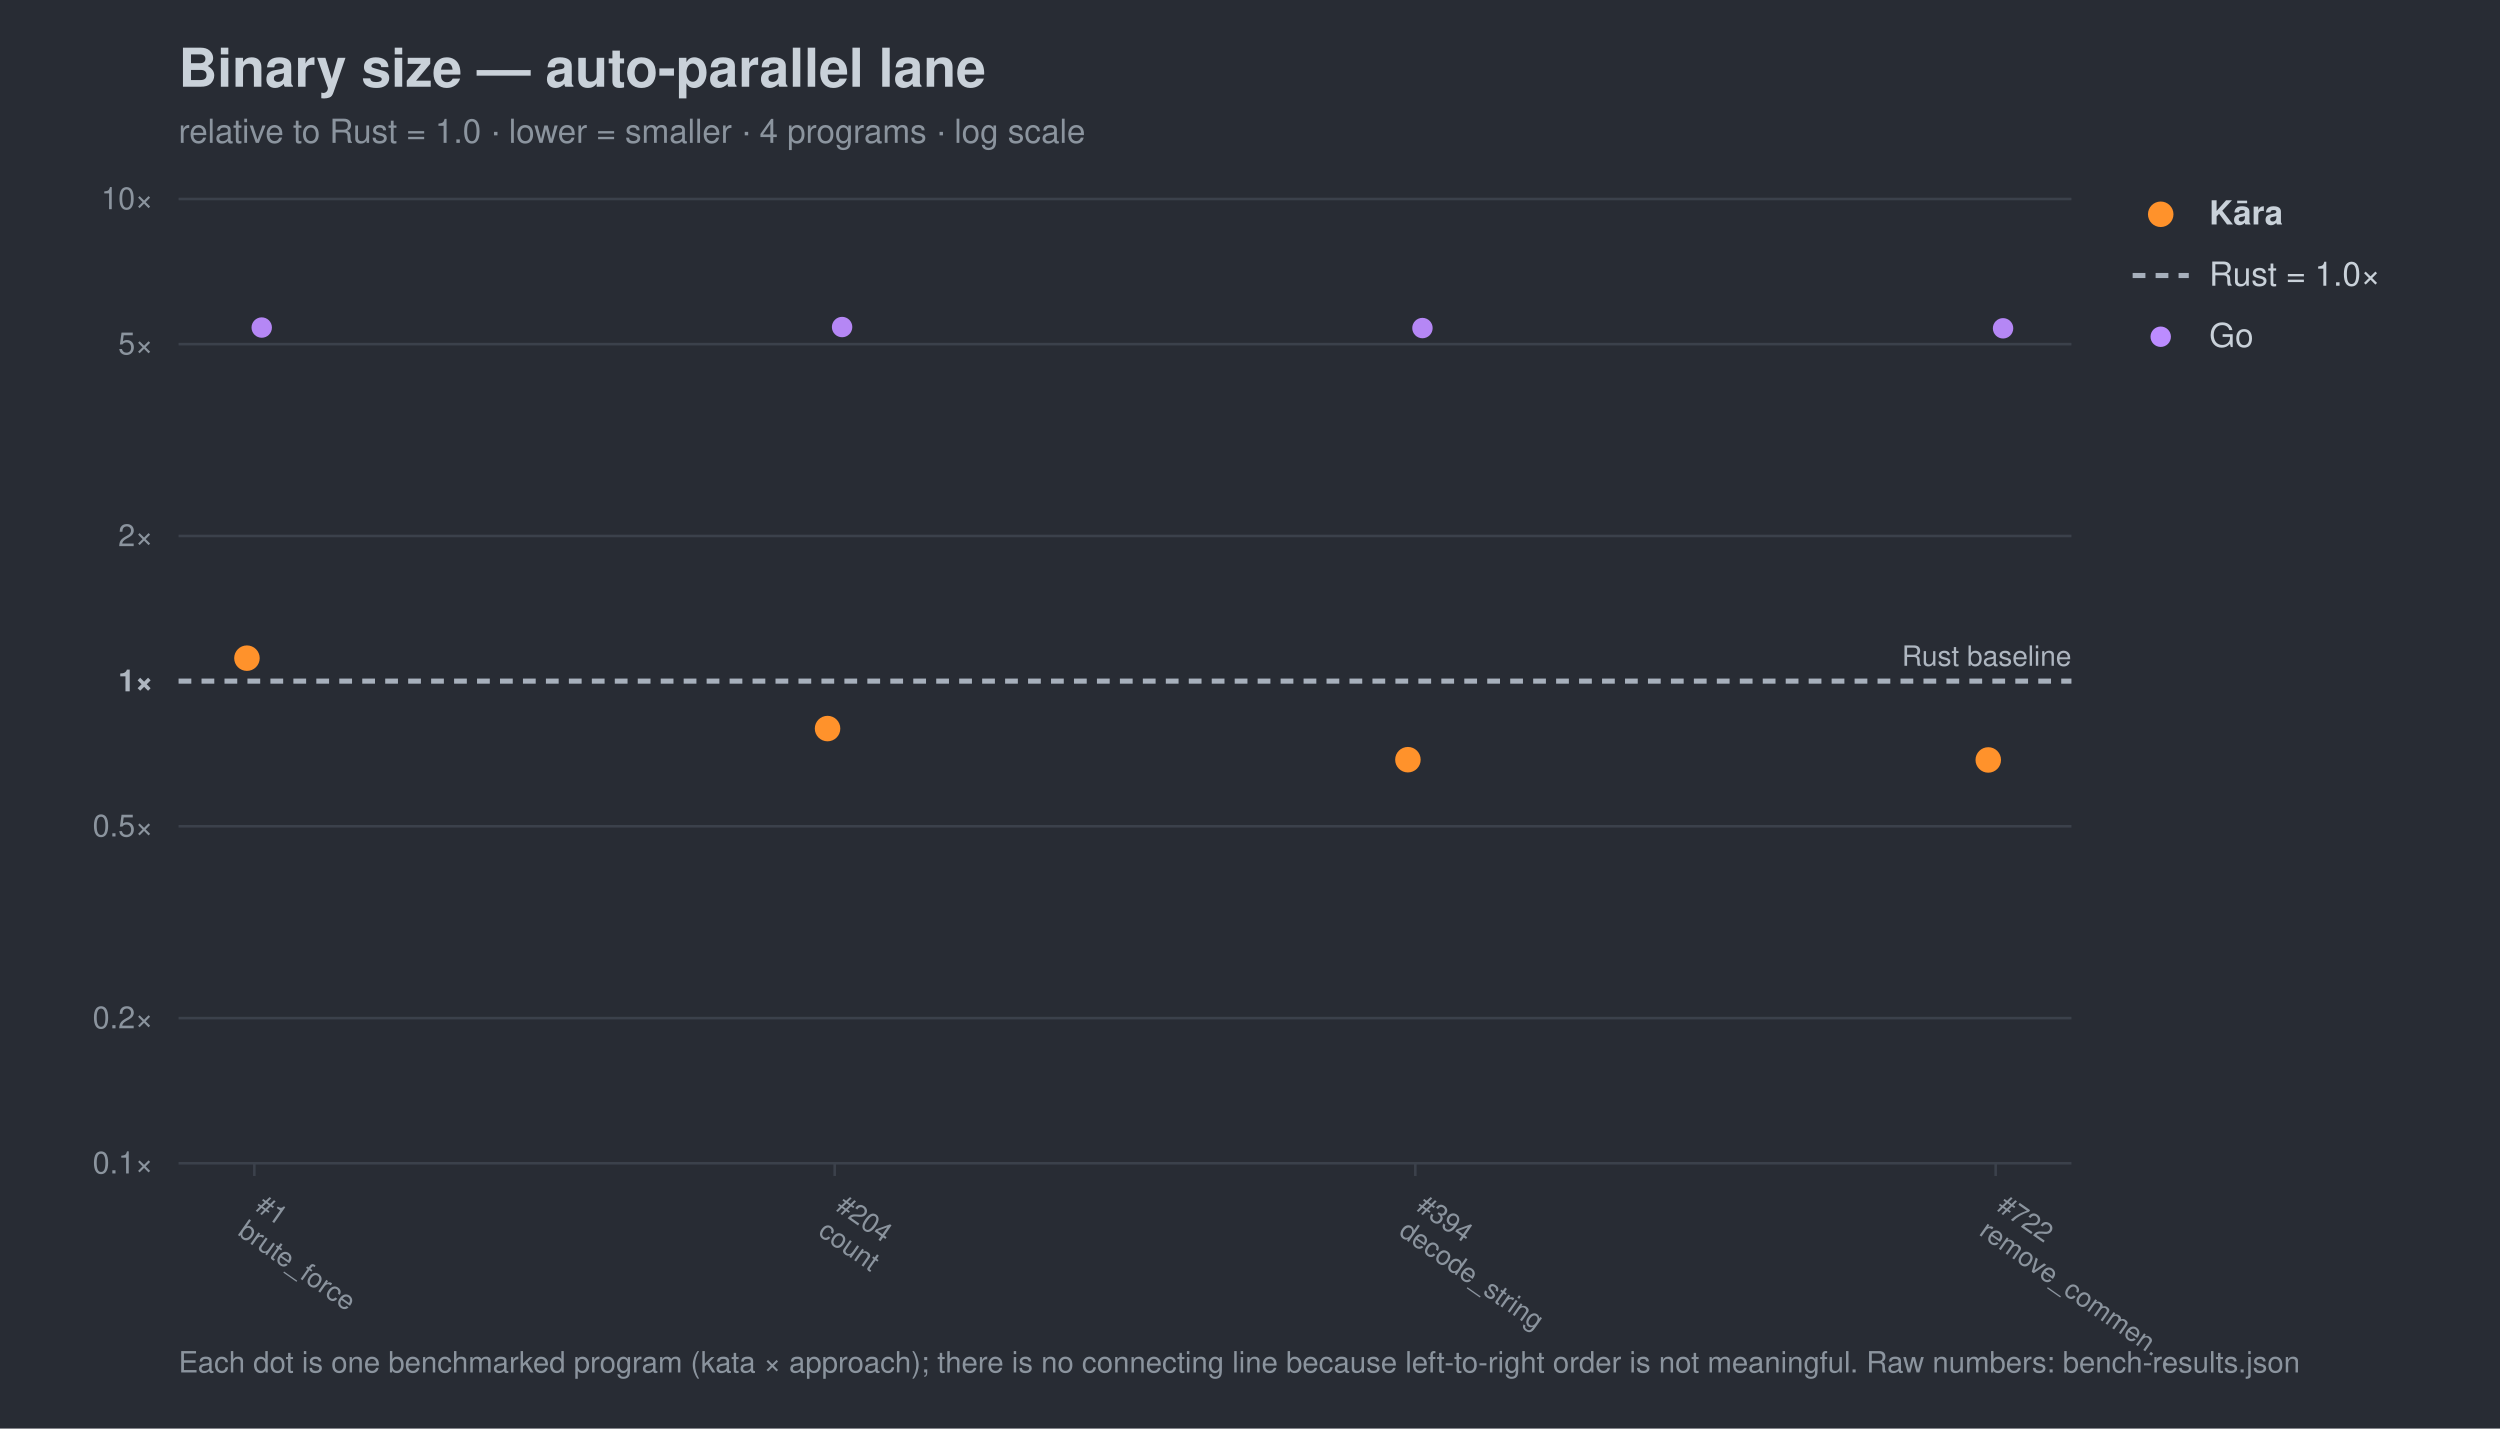
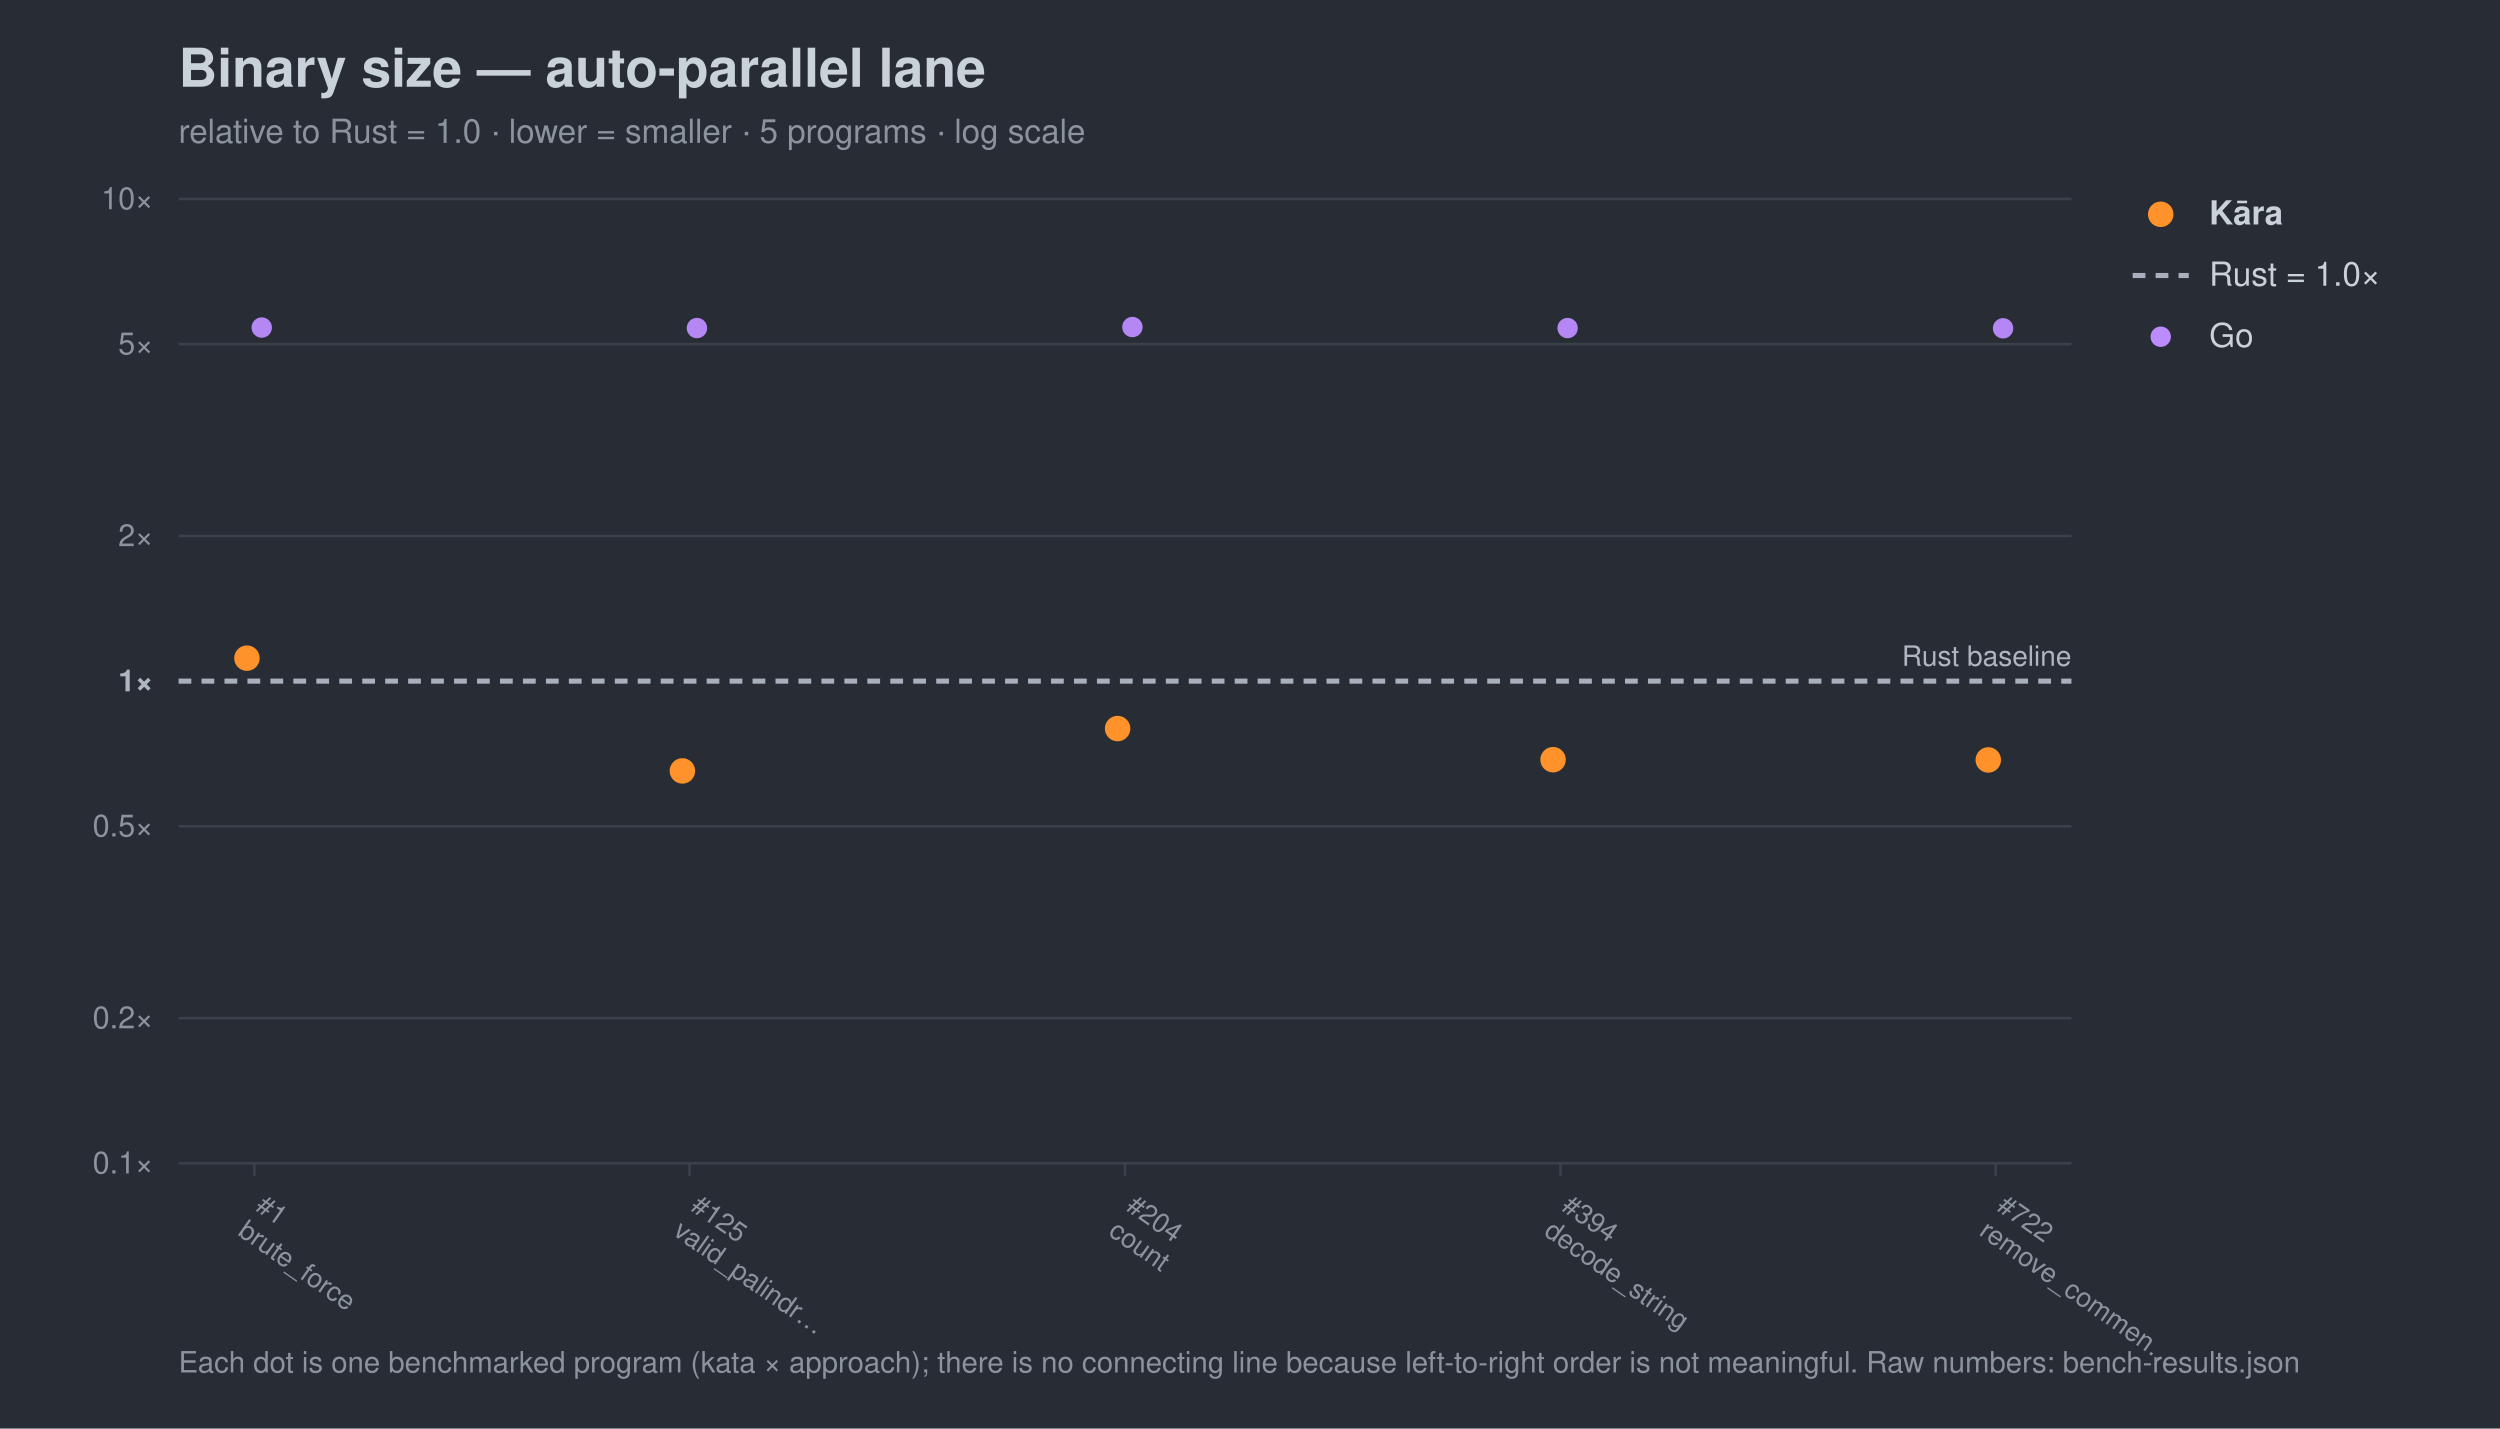
<svg xmlns="http://www.w3.org/2000/svg" width="980" height="560" viewBox="0 0 980 560" font-family="-apple-system,Segoe UI,Helvetica,Arial,sans-serif">
  <rect width="980" height="560" fill="#282c34" />
  <text x="70" y="34" font-size="21" font-weight="700" fill="#c9d1d9">Binary size — auto-parallel lane</text>
-   <text x="70" y="56" font-size="13" fill="#8b949e">relative to Rust = 1.0 · lower = smaller · 4 programs · log scale</text>
+   <text x="70" y="56" font-size="13" fill="#8b949e">relative to Rust = 1.0 · lower = smaller · 5 programs · log scale</text>
  <line x1="70" y1="456.0" x2="812" y2="456.0" stroke="#3b414b" stroke-width="1" />
  <text x="60" y="460.0" font-size="12" text-anchor="end" fill="#8b949e">0.1×</text>
  <line x1="70" y1="399.1" x2="812" y2="399.1" stroke="#3b414b" stroke-width="1" />
  <text x="60" y="403.1" font-size="12" text-anchor="end" fill="#8b949e">0.2×</text>
  <line x1="70" y1="323.9" x2="812" y2="323.9" stroke="#3b414b" stroke-width="1" />
  <text x="60" y="327.9" font-size="12" text-anchor="end" fill="#8b949e">0.5×</text>
  <line x1="70" y1="267.0" x2="812" y2="267.0" stroke="#a7b0bc" stroke-width="2" stroke-dasharray="5 4" />
  <text x="60" y="271.0" font-size="12" text-anchor="end" fill="#aeb6c0" font-weight="700">1×</text>
  <line x1="70" y1="210.1" x2="812" y2="210.1" stroke="#3b414b" stroke-width="1" />
  <text x="60" y="214.1" font-size="12" text-anchor="end" fill="#8b949e">2×</text>
  <line x1="70" y1="134.9" x2="812" y2="134.9" stroke="#3b414b" stroke-width="1" />
  <text x="60" y="138.9" font-size="12" text-anchor="end" fill="#8b949e">5×</text>
  <line x1="70" y1="78.0" x2="812" y2="78.0" stroke="#3b414b" stroke-width="1" />
  <text x="60" y="82.0" font-size="12" text-anchor="end" fill="#8b949e">10×</text>
  <text x="812" y="261.0" font-size="11" text-anchor="end" fill="#aeb6c0">Rust baseline</text>
  <line x1="99.7" y1="456" x2="99.7" y2="461" stroke="#3b414b" />
  <g transform="translate(99.7,474) rotate(35)">
    <text x="0" y="0" font-size="10.5" fill="#8b949e">#1</text>
    <text x="0" y="12" font-size="10.5" fill="#8b949e">brute_force</text>
  </g>
-   <line x1="327.2" y1="456" x2="327.2" y2="461" stroke="#3b414b" />
-   <g transform="translate(327.2,474) rotate(35)">
+   <line x1="270.3" y1="456" x2="270.3" y2="461" stroke="#3b414b" />
+   <g transform="translate(270.3,474) rotate(35)">
+     <text x="0" y="0" font-size="10.5" fill="#8b949e">#125</text>
+     <text x="0" y="12" font-size="10.5" fill="#8b949e">valid_palindr…</text>
+   </g>
+   <line x1="441.0" y1="456" x2="441.0" y2="461" stroke="#3b414b" />
+   <g transform="translate(441.0,474) rotate(35)">
    <text x="0" y="0" font-size="10.5" fill="#8b949e">#204</text>
    <text x="0" y="12" font-size="10.5" fill="#8b949e">count</text>
  </g>
-   <line x1="554.8" y1="456" x2="554.8" y2="461" stroke="#3b414b" />
-   <g transform="translate(554.8,474) rotate(35)">
+   <line x1="611.7" y1="456" x2="611.7" y2="461" stroke="#3b414b" />
+   <g transform="translate(611.7,474) rotate(35)">
    <text x="0" y="0" font-size="10.5" fill="#8b949e">#394</text>
    <text x="0" y="12" font-size="10.5" fill="#8b949e">decode_string</text>
  </g>
  <line x1="782.3" y1="456" x2="782.3" y2="461" stroke="#3b414b" />
  <g transform="translate(782.3,474) rotate(35)">
    <text x="0" y="0" font-size="10.5" fill="#8b949e">#722</text>
    <text x="0" y="12" font-size="10.5" fill="#8b949e">remove_commen…</text>
  </g>
  <circle cx="102.6" cy="128.4" r="4.0" fill="#bc8cff" opacity="0.95" />
-   <circle cx="330.1" cy="128.2" r="4.0" fill="#bc8cff" opacity="0.95" />
-   <circle cx="557.6" cy="128.6" r="4.0" fill="#bc8cff" opacity="0.95" />
+   <circle cx="273.2" cy="128.6" r="4.0" fill="#bc8cff" opacity="0.95" />
+   <circle cx="443.9" cy="128.2" r="4.0" fill="#bc8cff" opacity="0.95" />
+   <circle cx="614.5" cy="128.6" r="4.0" fill="#bc8cff" opacity="0.95" />
  <circle cx="785.2" cy="128.7" r="4.0" fill="#bc8cff" opacity="0.95" />
  <circle cx="96.8" cy="258.0" r="5.0" fill="#ff922b" opacity="1.0" />
-   <circle cx="324.4" cy="285.6" r="5.0" fill="#ff922b" opacity="1.0" />
-   <circle cx="551.9" cy="297.8" r="5.0" fill="#ff922b" opacity="1.0" />
+   <circle cx="267.5" cy="302.2" r="5.0" fill="#ff922b" opacity="1.0" />
+   <circle cx="438.1" cy="285.6" r="5.0" fill="#ff922b" opacity="1.0" />
+   <circle cx="608.8" cy="297.8" r="5.0" fill="#ff922b" opacity="1.0" />
  <circle cx="779.4" cy="297.9" r="5.0" fill="#ff922b" opacity="1.0" />
  <circle cx="847" cy="84" r="5" fill="#ff922b" />
  <text x="866" y="88" font-size="13" fill="#c9d1d9" font-weight="700">Kāra</text>
  <line x1="836" y1="108" x2="858" y2="108" stroke="#a7b0bc" stroke-width="2" stroke-dasharray="5 4" />
  <text x="866" y="112" font-size="13" fill="#c9d1d9" font-weight="400">Rust = 1.0×</text>
  <circle cx="847" cy="132" r="4" fill="#bc8cff" />
  <text x="866" y="136" font-size="13" fill="#c9d1d9" font-weight="400">Go</text>
  <text x="70" y="538" font-size="11.5" fill="#8b949e">Each dot is one benchmarked program (kata × approach); there is no connecting line because left-to-right order is not meaningful. Raw numbers: bench-results.json</text>
</svg>
